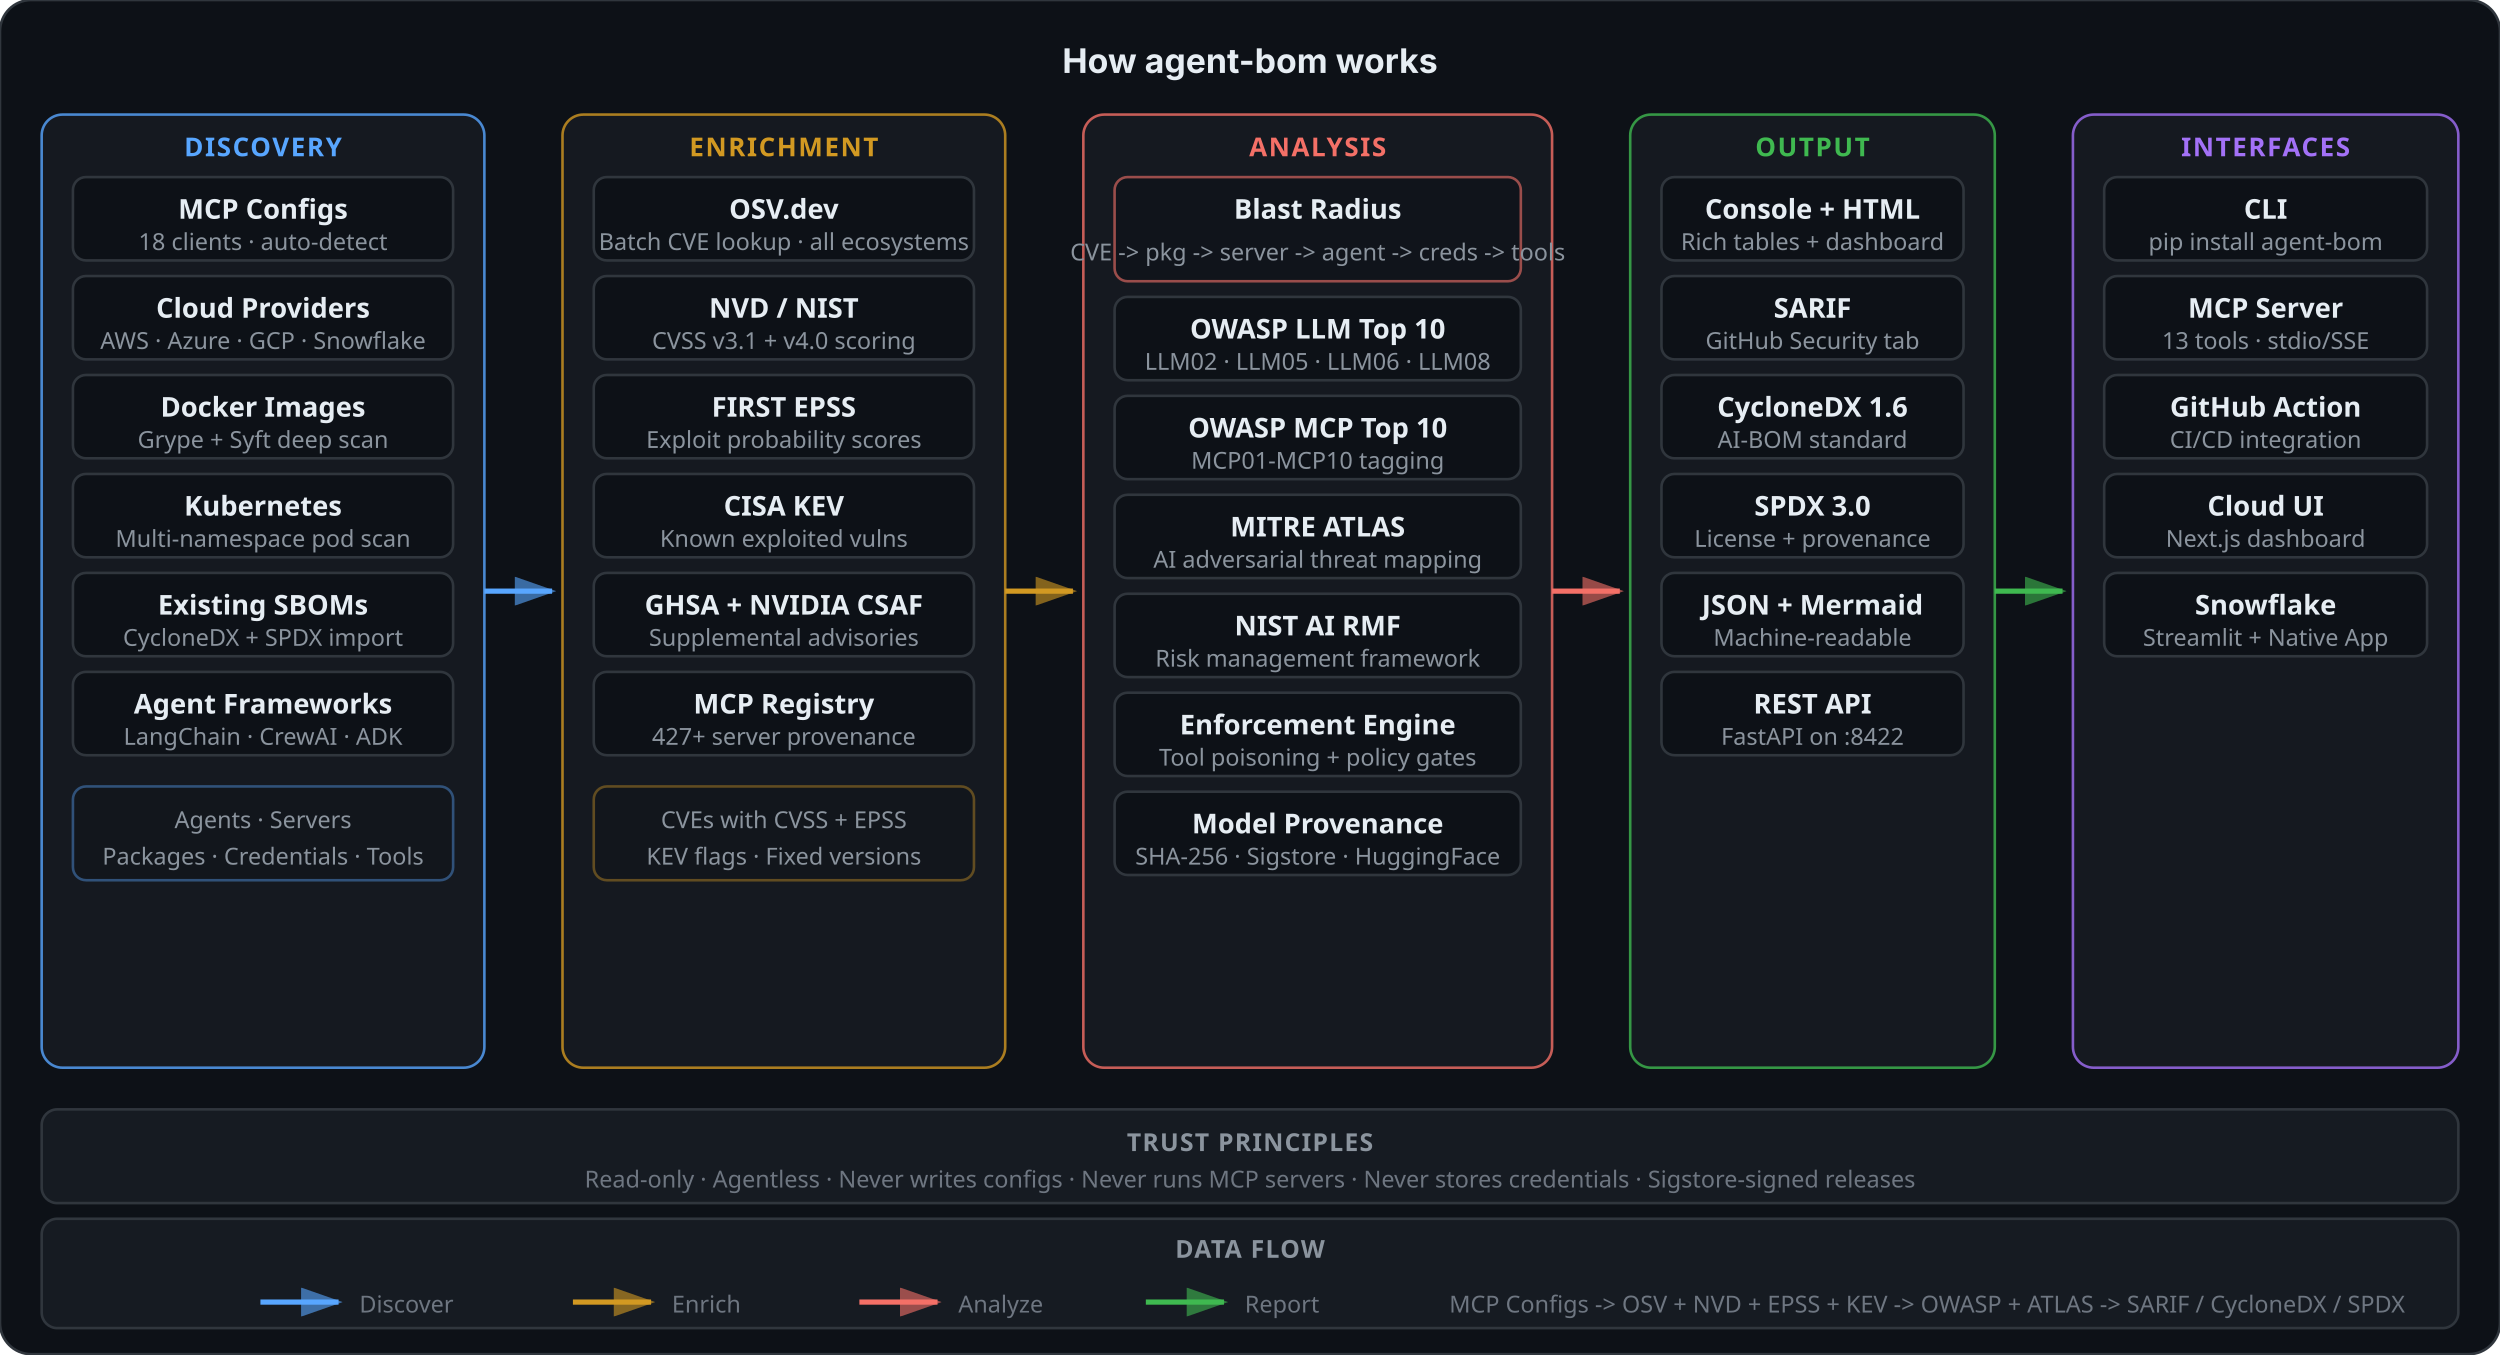
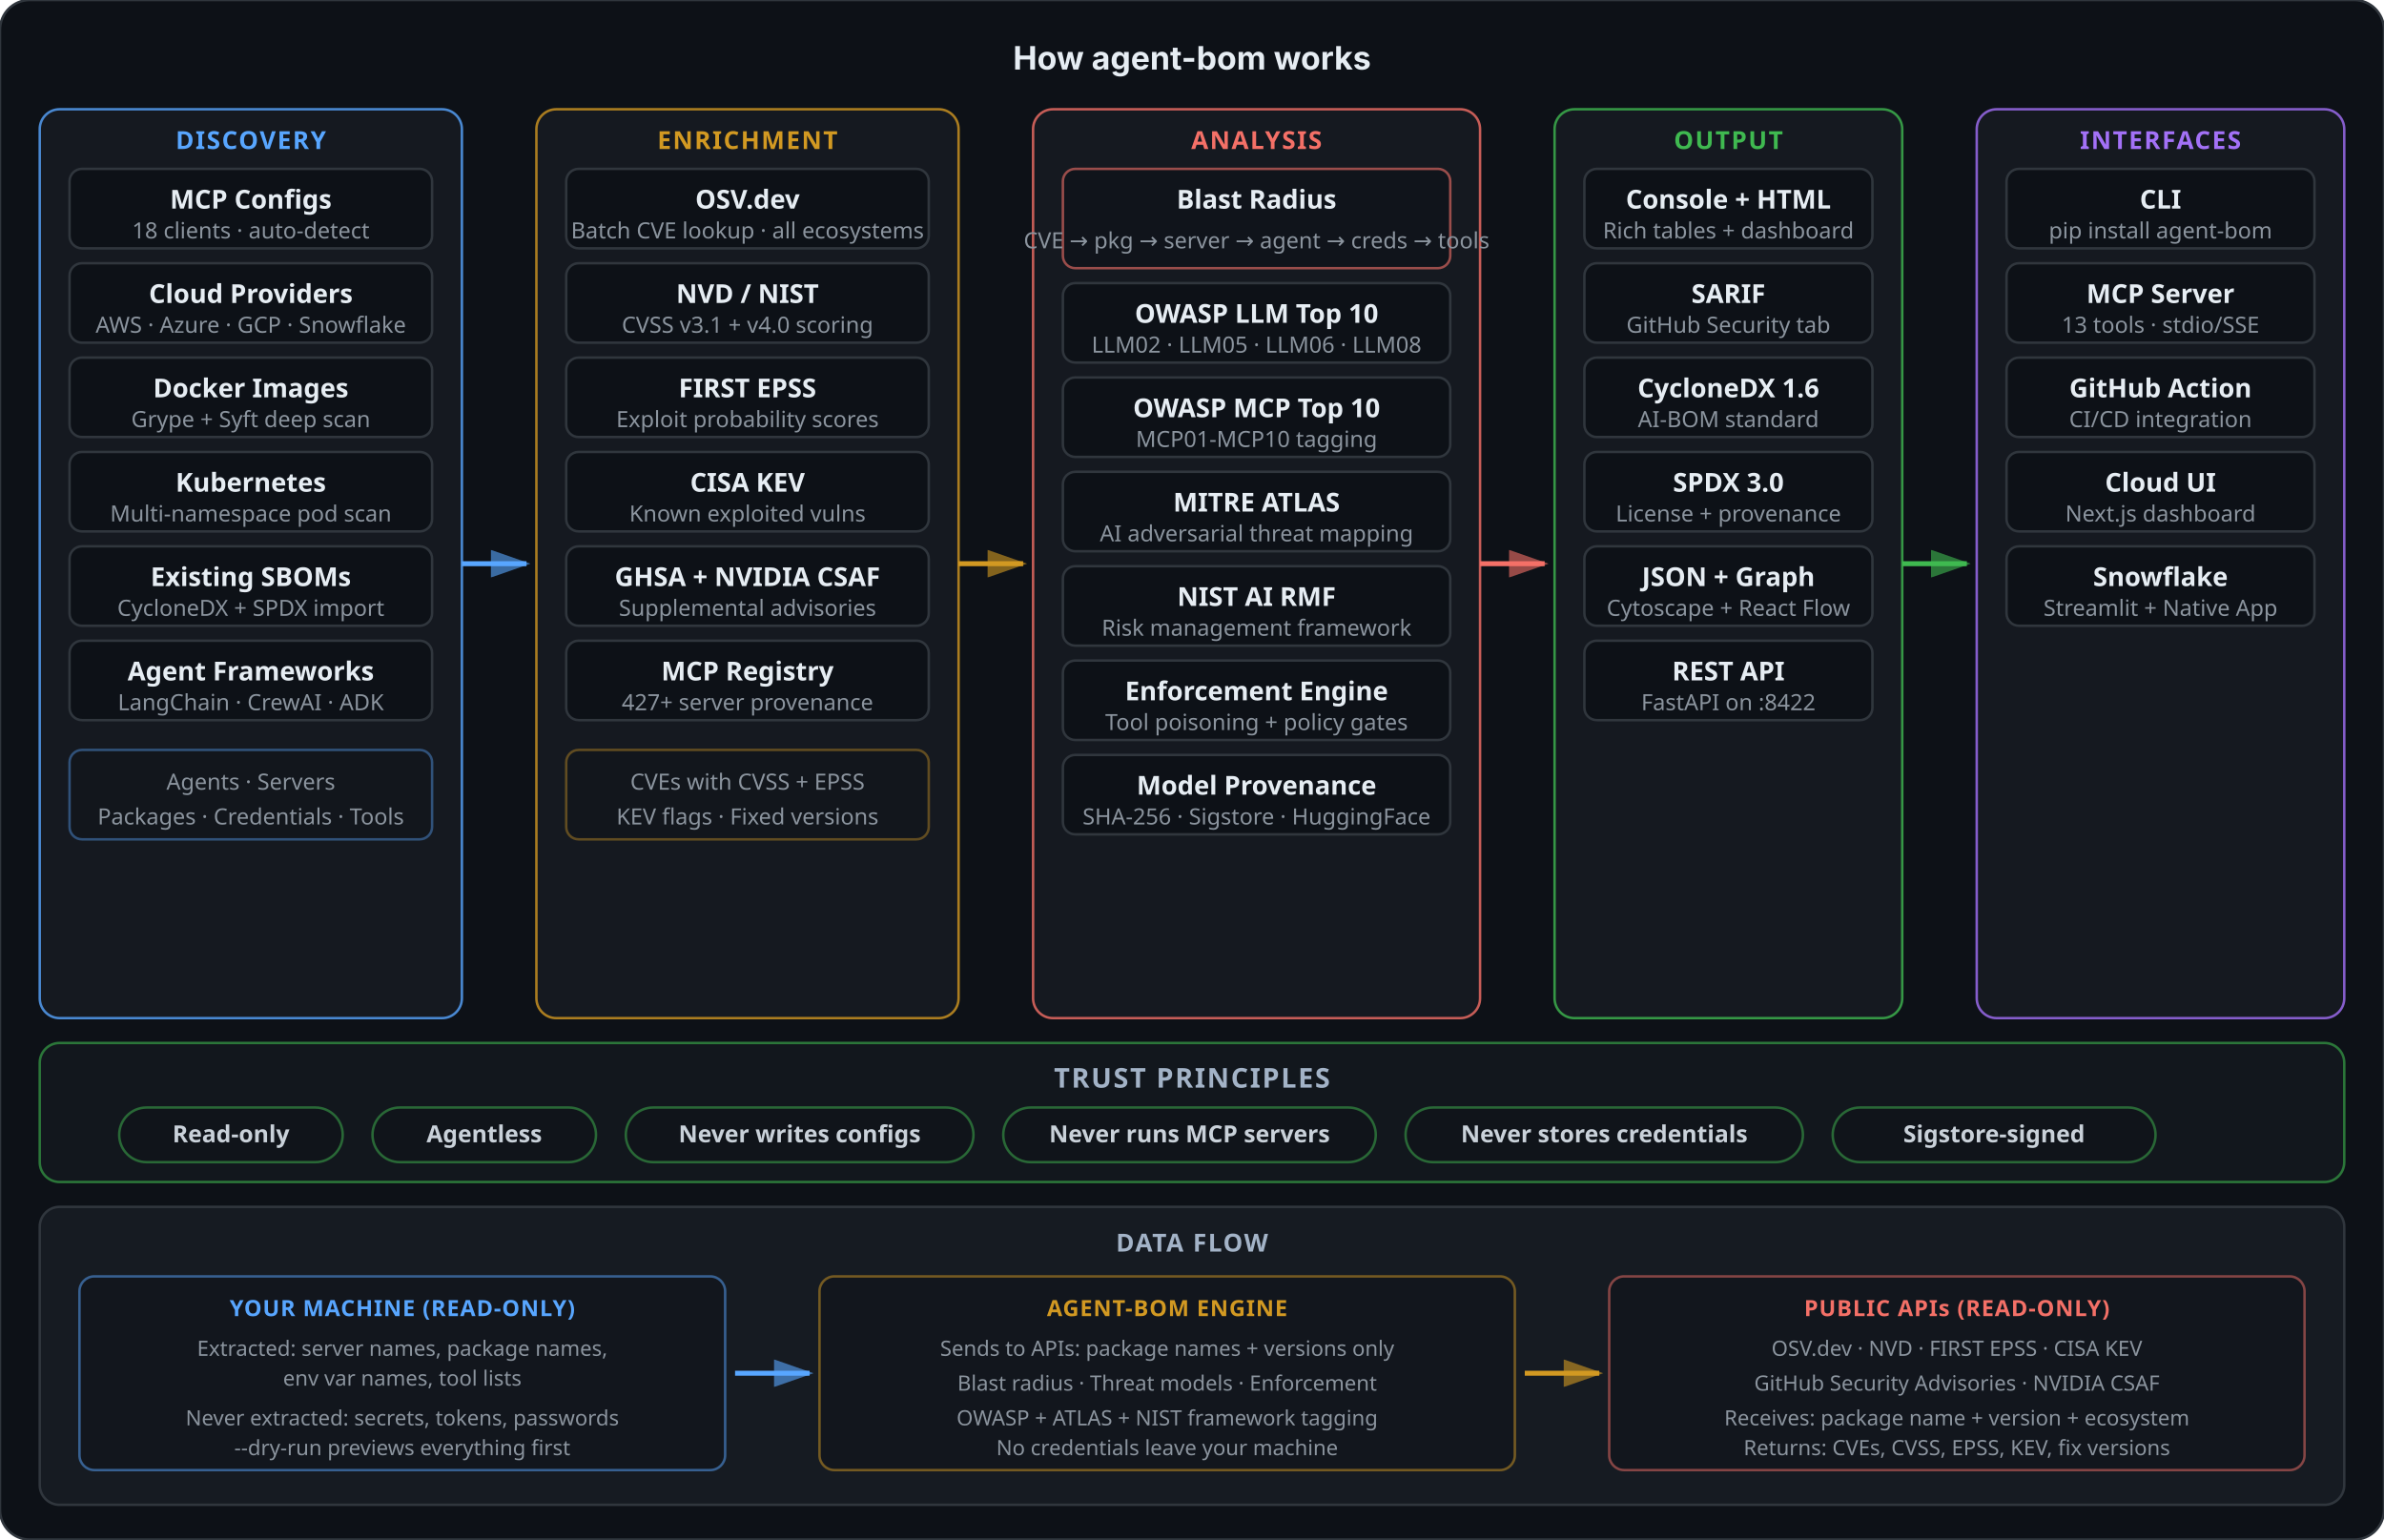
- <svg xmlns="http://www.w3.org/2000/svg" viewBox="0 0 960 520" fill="none">
+ <svg xmlns="http://www.w3.org/2000/svg" viewBox="0 0 960 620" fill="none">
  <style>
    .title { font: 700 13px system-ui, -apple-system, sans-serif; fill: #e6edf3; }
    .section-title { font: 700 10px system-ui, sans-serif; letter-spacing: 0.06em; }
    .box-label { font: 600 10.5px system-ui, sans-serif; fill: #e6edf3; }
    .box-sub { font: 400 9px system-ui, sans-serif; fill: #8b949e; }
    .arrow-label { font: 500 8px system-ui, sans-serif; fill: #6e7681; }
    .footer { font: 500 9px system-ui, sans-serif; fill: #6e7681; }
+     .trust-label { font: 700 11px system-ui, sans-serif; fill: #a3b3c7; letter-spacing: 0.06em; }
+     .trust-pill { font: 600 9.5px system-ui, sans-serif; fill: #c9d1d9; }
+     .flow-title { font: 700 10px system-ui, sans-serif; fill: #a3b3c7; letter-spacing: 0.06em; }
+     .flow-zone { font: 700 9px system-ui, sans-serif; letter-spacing: 0.04em; }
+     .flow-detail { font: 400 8.5px system-ui, sans-serif; fill: #8b949e; }
+     .flow-arrow { font: 600 8.5px system-ui, sans-serif; }
  </style>
  <defs>
    <marker id="a1" viewBox="0 0 10 7" refX="9" refY="3.5" markerWidth="8" markerHeight="6" orient="auto">
      <polygon points="0 0, 10 3.5, 0 7" fill="#58a6ff" opacity="0.6" />
    </marker>
    <marker id="a2" viewBox="0 0 10 7" refX="9" refY="3.5" markerWidth="8" markerHeight="6" orient="auto">
      <polygon points="0 0, 10 3.5, 0 7" fill="#d29922" opacity="0.6" />
    </marker>
    <marker id="a3" viewBox="0 0 10 7" refX="9" refY="3.5" markerWidth="8" markerHeight="6" orient="auto">
      <polygon points="0 0, 10 3.5, 0 7" fill="#f47067" opacity="0.6" />
    </marker>
    <marker id="a4" viewBox="0 0 10 7" refX="9" refY="3.5" markerWidth="8" markerHeight="6" orient="auto">
      <polygon points="0 0, 10 3.5, 0 7" fill="#3fb950" opacity="0.6" />
    </marker>
  </defs>
-   <rect width="960" height="520" rx="12" fill="#0d1117" stroke="#30363d" stroke-width="1" />
+   <rect width="960" height="620" rx="12" fill="#0d1117" stroke="#30363d" stroke-width="1" />
  <text x="480" y="28" text-anchor="middle" class="title">How agent-bom works</text>
  <rect x="16" y="44" width="170" height="366" rx="8" fill="#161b22" stroke="#58a6ff" stroke-width="1" opacity="0.8" />
  <text x="101" y="60" text-anchor="middle" class="section-title" fill="#58a6ff">DISCOVERY</text>
  <rect x="28" y="68" width="146" height="32" rx="5" fill="#0d1117" stroke="#30363d" stroke-width="1" />
  <text x="101" y="84" text-anchor="middle" class="box-label">MCP Configs</text>
  <text x="101" y="96" text-anchor="middle" class="box-sub">18 clients · auto-detect</text>
  <rect x="28" y="106" width="146" height="32" rx="5" fill="#0d1117" stroke="#30363d" stroke-width="1" />
  <text x="101" y="122" text-anchor="middle" class="box-label">Cloud Providers</text>
  <text x="101" y="134" text-anchor="middle" class="box-sub">AWS · Azure · GCP · Snowflake</text>
  <rect x="28" y="144" width="146" height="32" rx="5" fill="#0d1117" stroke="#30363d" stroke-width="1" />
  <text x="101" y="160" text-anchor="middle" class="box-label">Docker Images</text>
  <text x="101" y="172" text-anchor="middle" class="box-sub">Grype + Syft deep scan</text>
  <rect x="28" y="182" width="146" height="32" rx="5" fill="#0d1117" stroke="#30363d" stroke-width="1" />
  <text x="101" y="198" text-anchor="middle" class="box-label">Kubernetes</text>
  <text x="101" y="210" text-anchor="middle" class="box-sub">Multi-namespace pod scan</text>
  <rect x="28" y="220" width="146" height="32" rx="5" fill="#0d1117" stroke="#30363d" stroke-width="1" />
  <text x="101" y="236" text-anchor="middle" class="box-label">Existing SBOMs</text>
  <text x="101" y="248" text-anchor="middle" class="box-sub">CycloneDX + SPDX import</text>
  <rect x="28" y="258" width="146" height="32" rx="5" fill="#0d1117" stroke="#30363d" stroke-width="1" />
  <text x="101" y="274" text-anchor="middle" class="box-label">Agent Frameworks</text>
  <text x="101" y="286" text-anchor="middle" class="box-sub">LangChain · CrewAI · ADK</text>
  <rect x="28" y="302" width="146" height="36" rx="5" fill="#0d1117" stroke="#58a6ff" stroke-width="1" opacity="0.4" />
  <text x="101" y="318" text-anchor="middle" class="box-sub">Agents · Servers</text>
  <text x="101" y="332" text-anchor="middle" class="box-sub">Packages · Credentials · Tools</text>
  <line x1="186" y1="227" x2="212" y2="227" stroke="#58a6ff" stroke-width="2" marker-end="url(#a1)" />
  <rect x="216" y="44" width="170" height="366" rx="8" fill="#161b22" stroke="#d29922" stroke-width="1" opacity="0.8" />
  <text x="301" y="60" text-anchor="middle" class="section-title" fill="#d29922">ENRICHMENT</text>
  <rect x="228" y="68" width="146" height="32" rx="5" fill="#0d1117" stroke="#30363d" stroke-width="1" />
  <text x="301" y="84" text-anchor="middle" class="box-label">OSV.dev</text>
  <text x="301" y="96" text-anchor="middle" class="box-sub">Batch CVE lookup · all ecosystems</text>
  <rect x="228" y="106" width="146" height="32" rx="5" fill="#0d1117" stroke="#30363d" stroke-width="1" />
  <text x="301" y="122" text-anchor="middle" class="box-label">NVD / NIST</text>
  <text x="301" y="134" text-anchor="middle" class="box-sub">CVSS v3.1 + v4.0 scoring</text>
  <rect x="228" y="144" width="146" height="32" rx="5" fill="#0d1117" stroke="#30363d" stroke-width="1" />
  <text x="301" y="160" text-anchor="middle" class="box-label">FIRST EPSS</text>
  <text x="301" y="172" text-anchor="middle" class="box-sub">Exploit probability scores</text>
  <rect x="228" y="182" width="146" height="32" rx="5" fill="#0d1117" stroke="#30363d" stroke-width="1" />
  <text x="301" y="198" text-anchor="middle" class="box-label">CISA KEV</text>
  <text x="301" y="210" text-anchor="middle" class="box-sub">Known exploited vulns</text>
  <rect x="228" y="220" width="146" height="32" rx="5" fill="#0d1117" stroke="#30363d" stroke-width="1" />
  <text x="301" y="236" text-anchor="middle" class="box-label">GHSA + NVIDIA CSAF</text>
  <text x="301" y="248" text-anchor="middle" class="box-sub">Supplemental advisories</text>
  <rect x="228" y="258" width="146" height="32" rx="5" fill="#0d1117" stroke="#30363d" stroke-width="1" />
  <text x="301" y="274" text-anchor="middle" class="box-label">MCP Registry</text>
  <text x="301" y="286" text-anchor="middle" class="box-sub">427+ server provenance</text>
  <rect x="228" y="302" width="146" height="36" rx="5" fill="#0d1117" stroke="#d29922" stroke-width="1" opacity="0.4" />
  <text x="301" y="318" text-anchor="middle" class="box-sub">CVEs with CVSS + EPSS</text>
  <text x="301" y="332" text-anchor="middle" class="box-sub">KEV flags · Fixed versions</text>
  <line x1="386" y1="227" x2="412" y2="227" stroke="#d29922" stroke-width="2" marker-end="url(#a2)" />
  <rect x="416" y="44" width="180" height="366" rx="8" fill="#161b22" stroke="#f47067" stroke-width="1" opacity="0.8" />
  <text x="506" y="60" text-anchor="middle" class="section-title" fill="#f47067">ANALYSIS</text>
  <rect x="428" y="68" width="156" height="40" rx="5" fill="#0d1117" stroke="#f47067" stroke-width="1" opacity="0.6" />
  <text x="506" y="84" text-anchor="middle" class="box-label">Blast Radius</text>
-   <text x="506" y="100" text-anchor="middle" class="box-sub">CVE -&gt; pkg -&gt; server -&gt; agent -&gt; creds -&gt; tools</text>
+   <text x="506" y="100" text-anchor="middle" class="box-sub">CVE → pkg → server → agent → creds → tools</text>
  <rect x="428" y="114" width="156" height="32" rx="5" fill="#0d1117" stroke="#30363d" stroke-width="1" />
  <text x="506" y="130" text-anchor="middle" class="box-label">OWASP LLM Top 10</text>
  <text x="506" y="142" text-anchor="middle" class="box-sub">LLM02 · LLM05 · LLM06 · LLM08</text>
  <rect x="428" y="152" width="156" height="32" rx="5" fill="#0d1117" stroke="#30363d" stroke-width="1" />
  <text x="506" y="168" text-anchor="middle" class="box-label">OWASP MCP Top 10</text>
  <text x="506" y="180" text-anchor="middle" class="box-sub">MCP01-MCP10 tagging</text>
  <rect x="428" y="190" width="156" height="32" rx="5" fill="#0d1117" stroke="#30363d" stroke-width="1" />
  <text x="506" y="206" text-anchor="middle" class="box-label">MITRE ATLAS</text>
  <text x="506" y="218" text-anchor="middle" class="box-sub">AI adversarial threat mapping</text>
  <rect x="428" y="228" width="156" height="32" rx="5" fill="#0d1117" stroke="#30363d" stroke-width="1" />
  <text x="506" y="244" text-anchor="middle" class="box-label">NIST AI RMF</text>
  <text x="506" y="256" text-anchor="middle" class="box-sub">Risk management framework</text>
  <rect x="428" y="266" width="156" height="32" rx="5" fill="#0d1117" stroke="#30363d" stroke-width="1" />
  <text x="506" y="282" text-anchor="middle" class="box-label">Enforcement Engine</text>
  <text x="506" y="294" text-anchor="middle" class="box-sub">Tool poisoning + policy gates</text>
  <rect x="428" y="304" width="156" height="32" rx="5" fill="#0d1117" stroke="#30363d" stroke-width="1" />
  <text x="506" y="320" text-anchor="middle" class="box-label">Model Provenance</text>
  <text x="506" y="332" text-anchor="middle" class="box-sub">SHA-256 · Sigstore · HuggingFace</text>
  <line x1="596" y1="227" x2="622" y2="227" stroke="#f47067" stroke-width="2" marker-end="url(#a3)" />
  <rect x="626" y="44" width="140" height="366" rx="8" fill="#161b22" stroke="#3fb950" stroke-width="1" opacity="0.8" />
  <text x="696" y="60" text-anchor="middle" class="section-title" fill="#3fb950">OUTPUT</text>
  <rect x="638" y="68" width="116" height="32" rx="5" fill="#0d1117" stroke="#30363d" stroke-width="1" />
  <text x="696" y="84" text-anchor="middle" class="box-label">Console + HTML</text>
  <text x="696" y="96" text-anchor="middle" class="box-sub">Rich tables + dashboard</text>
  <rect x="638" y="106" width="116" height="32" rx="5" fill="#0d1117" stroke="#30363d" stroke-width="1" />
  <text x="696" y="122" text-anchor="middle" class="box-label">SARIF</text>
  <text x="696" y="134" text-anchor="middle" class="box-sub">GitHub Security tab</text>
  <rect x="638" y="144" width="116" height="32" rx="5" fill="#0d1117" stroke="#30363d" stroke-width="1" />
  <text x="696" y="160" text-anchor="middle" class="box-label">CycloneDX 1.6</text>
  <text x="696" y="172" text-anchor="middle" class="box-sub">AI-BOM standard</text>
  <rect x="638" y="182" width="116" height="32" rx="5" fill="#0d1117" stroke="#30363d" stroke-width="1" />
  <text x="696" y="198" text-anchor="middle" class="box-label">SPDX 3.0</text>
  <text x="696" y="210" text-anchor="middle" class="box-sub">License + provenance</text>
  <rect x="638" y="220" width="116" height="32" rx="5" fill="#0d1117" stroke="#30363d" stroke-width="1" />
-   <text x="696" y="236" text-anchor="middle" class="box-label">JSON + Mermaid</text>
-   <text x="696" y="248" text-anchor="middle" class="box-sub">Machine-readable</text>
+   <text x="696" y="236" text-anchor="middle" class="box-label">JSON + Graph</text>
+   <text x="696" y="248" text-anchor="middle" class="box-sub">Cytoscape + React Flow</text>
  <rect x="638" y="258" width="116" height="32" rx="5" fill="#0d1117" stroke="#30363d" stroke-width="1" />
  <text x="696" y="274" text-anchor="middle" class="box-label">REST API</text>
  <text x="696" y="286" text-anchor="middle" class="box-sub">FastAPI on :8422</text>
  <line x1="766" y1="227" x2="792" y2="227" stroke="#3fb950" stroke-width="2" marker-end="url(#a4)" />
  <rect x="796" y="44" width="148" height="366" rx="8" fill="#161b22" stroke="#a371f7" stroke-width="1" opacity="0.8" />
  <text x="870" y="60" text-anchor="middle" class="section-title" fill="#a371f7">INTERFACES</text>
  <rect x="808" y="68" width="124" height="32" rx="5" fill="#0d1117" stroke="#30363d" stroke-width="1" />
  <text x="870" y="84" text-anchor="middle" class="box-label">CLI</text>
  <text x="870" y="96" text-anchor="middle" class="box-sub">pip install agent-bom</text>
  <rect x="808" y="106" width="124" height="32" rx="5" fill="#0d1117" stroke="#30363d" stroke-width="1" />
  <text x="870" y="122" text-anchor="middle" class="box-label">MCP Server</text>
  <text x="870" y="134" text-anchor="middle" class="box-sub">13 tools · stdio/SSE</text>
  <rect x="808" y="144" width="124" height="32" rx="5" fill="#0d1117" stroke="#30363d" stroke-width="1" />
  <text x="870" y="160" text-anchor="middle" class="box-label">GitHub Action</text>
  <text x="870" y="172" text-anchor="middle" class="box-sub">CI/CD integration</text>
  <rect x="808" y="182" width="124" height="32" rx="5" fill="#0d1117" stroke="#30363d" stroke-width="1" />
  <text x="870" y="198" text-anchor="middle" class="box-label">Cloud UI</text>
  <text x="870" y="210" text-anchor="middle" class="box-sub">Next.js dashboard</text>
  <rect x="808" y="220" width="124" height="32" rx="5" fill="#0d1117" stroke="#30363d" stroke-width="1" />
  <text x="870" y="236" text-anchor="middle" class="box-label">Snowflake</text>
  <text x="870" y="248" text-anchor="middle" class="box-sub">Streamlit + Native App</text>
-   <rect x="16" y="426" width="928" height="36" rx="6" fill="#161b22" stroke="#30363d" stroke-width="1" />
-   <text x="480" y="442" text-anchor="middle" font-family="system-ui, sans-serif" font-size="9.5" font-weight="700" fill="#8b949e" letter-spacing="0.05em">TRUST PRINCIPLES</text>
-   <text x="480" y="456" text-anchor="middle" class="footer">Read-only  ·  Agentless  ·  Never writes configs  ·  Never runs MCP servers  ·  Never stores credentials  ·  Sigstore-signed releases</text>
-   <rect x="16" y="468" width="928" height="42" rx="6" fill="#161b22" stroke="#30363d" stroke-width="1" />
-   <text x="480" y="483" text-anchor="middle" font-family="system-ui, sans-serif" font-size="9.5" font-weight="700" fill="#8b949e" letter-spacing="0.05em">DATA FLOW</text>
-   <line x1="100" y1="500" x2="130" y2="500" stroke="#58a6ff" stroke-width="2" marker-end="url(#a1)" />
-   <text x="138" y="504" class="footer" fill="#58a6ff">Discover</text>
-   <line x1="220" y1="500" x2="250" y2="500" stroke="#d29922" stroke-width="2" marker-end="url(#a2)" />
-   <text x="258" y="504" class="footer" fill="#d29922">Enrich</text>
-   <line x1="330" y1="500" x2="360" y2="500" stroke="#f47067" stroke-width="2" marker-end="url(#a3)" />
-   <text x="368" y="504" class="footer" fill="#f47067">Analyze</text>
-   <line x1="440" y1="500" x2="470" y2="500" stroke="#3fb950" stroke-width="2" marker-end="url(#a4)" />
-   <text x="478" y="504" class="footer" fill="#3fb950">Report</text>
-   <text x="740" y="504" text-anchor="middle" class="footer">MCP Configs -&gt; OSV + NVD + EPSS + KEV -&gt; OWASP + ATLAS -&gt; SARIF / CycloneDX / SPDX</text>
+   <rect x="16" y="420" width="928" height="56" rx="8" fill="#161b22" stroke="#3fb950" stroke-width="1" opacity="0.6" />
+   <text x="480" y="438" text-anchor="middle" class="trust-label" fill="#3fb950">TRUST PRINCIPLES</text>
+   <rect x="48" y="446" width="90" height="22" rx="11" fill="#0d1117" stroke="#3fb950" stroke-width="1" opacity="0.5" />
+   <text x="93" y="460" text-anchor="middle" class="trust-pill">Read-only</text>
+   <rect x="150" y="446" width="90" height="22" rx="11" fill="#0d1117" stroke="#3fb950" stroke-width="1" opacity="0.5" />
+   <text x="195" y="460" text-anchor="middle" class="trust-pill">Agentless</text>
+   <rect x="252" y="446" width="140" height="22" rx="11" fill="#0d1117" stroke="#3fb950" stroke-width="1" opacity="0.5" />
+   <text x="322" y="460" text-anchor="middle" class="trust-pill">Never writes configs</text>
+   <rect x="404" y="446" width="150" height="22" rx="11" fill="#0d1117" stroke="#3fb950" stroke-width="1" opacity="0.5" />
+   <text x="479" y="460" text-anchor="middle" class="trust-pill">Never runs MCP servers</text>
+   <rect x="566" y="446" width="160" height="22" rx="11" fill="#0d1117" stroke="#3fb950" stroke-width="1" opacity="0.5" />
+   <text x="646" y="460" text-anchor="middle" class="trust-pill">Never stores credentials</text>
+   <rect x="738" y="446" width="130" height="22" rx="11" fill="#0d1117" stroke="#3fb950" stroke-width="1" opacity="0.5" />
+   <text x="803" y="460" text-anchor="middle" class="trust-pill">Sigstore-signed</text>
+   <rect x="16" y="486" width="928" height="120" rx="8" fill="#161b22" stroke="#30363d" stroke-width="1" />
+   <text x="480" y="504" text-anchor="middle" class="flow-title">DATA FLOW</text>
+   <rect x="32" y="514" width="260" height="78" rx="6" fill="#0d1117" stroke="#58a6ff" stroke-width="1" opacity="0.5" />
+   <text x="162" y="530" text-anchor="middle" class="flow-zone" fill="#58a6ff">YOUR MACHINE (READ-ONLY)</text>
+   <text x="162" y="546" text-anchor="middle" class="flow-detail" fill="#8b949e">Extracted: server names, package names,</text>
+   <text x="162" y="558" text-anchor="middle" class="flow-detail" fill="#8b949e">env var names, tool lists</text>
+   <text x="162" y="574" text-anchor="middle" class="flow-detail" fill="#f47067">Never extracted: secrets, tokens, passwords</text>
+   <text x="162" y="586" text-anchor="middle" class="flow-detail" fill="#3fb950">--dry-run previews everything first</text>
+   <line x1="296" y1="553" x2="326" y2="553" stroke="#58a6ff" stroke-width="2" marker-end="url(#a1)" />
+   <rect x="330" y="514" width="280" height="78" rx="6" fill="#0d1117" stroke="#d29922" stroke-width="1" opacity="0.5" />
+   <text x="470" y="530" text-anchor="middle" class="flow-zone" fill="#d29922">AGENT-BOM ENGINE</text>
+   <text x="470" y="546" text-anchor="middle" class="flow-detail" fill="#8b949e">Sends to APIs: package names + versions only</text>
+   <text x="470" y="560" text-anchor="middle" class="flow-detail" fill="#8b949e">Blast radius · Threat models · Enforcement</text>
+   <text x="470" y="574" text-anchor="middle" class="flow-detail" fill="#8b949e">OWASP + ATLAS + NIST framework tagging</text>
+   <text x="470" y="586" text-anchor="middle" class="flow-detail" fill="#f47067">No credentials leave your machine</text>
+   <line x1="614" y1="553" x2="644" y2="553" stroke="#d29922" stroke-width="2" marker-end="url(#a2)" />
+   <rect x="648" y="514" width="280" height="78" rx="6" fill="#0d1117" stroke="#f47067" stroke-width="1" opacity="0.5" />
+   <text x="788" y="530" text-anchor="middle" class="flow-zone" fill="#f47067">PUBLIC APIs (READ-ONLY)</text>
+   <text x="788" y="546" text-anchor="middle" class="flow-detail" fill="#8b949e">OSV.dev · NVD · FIRST EPSS · CISA KEV</text>
+   <text x="788" y="560" text-anchor="middle" class="flow-detail" fill="#8b949e">GitHub Security Advisories · NVIDIA CSAF</text>
+   <text x="788" y="574" text-anchor="middle" class="flow-detail" fill="#8b949e">Receives: package name + version + ecosystem</text>
+   <text x="788" y="586" text-anchor="middle" class="flow-detail" fill="#3fb950">Returns: CVEs, CVSS, EPSS, KEV, fix versions</text>
</svg>
